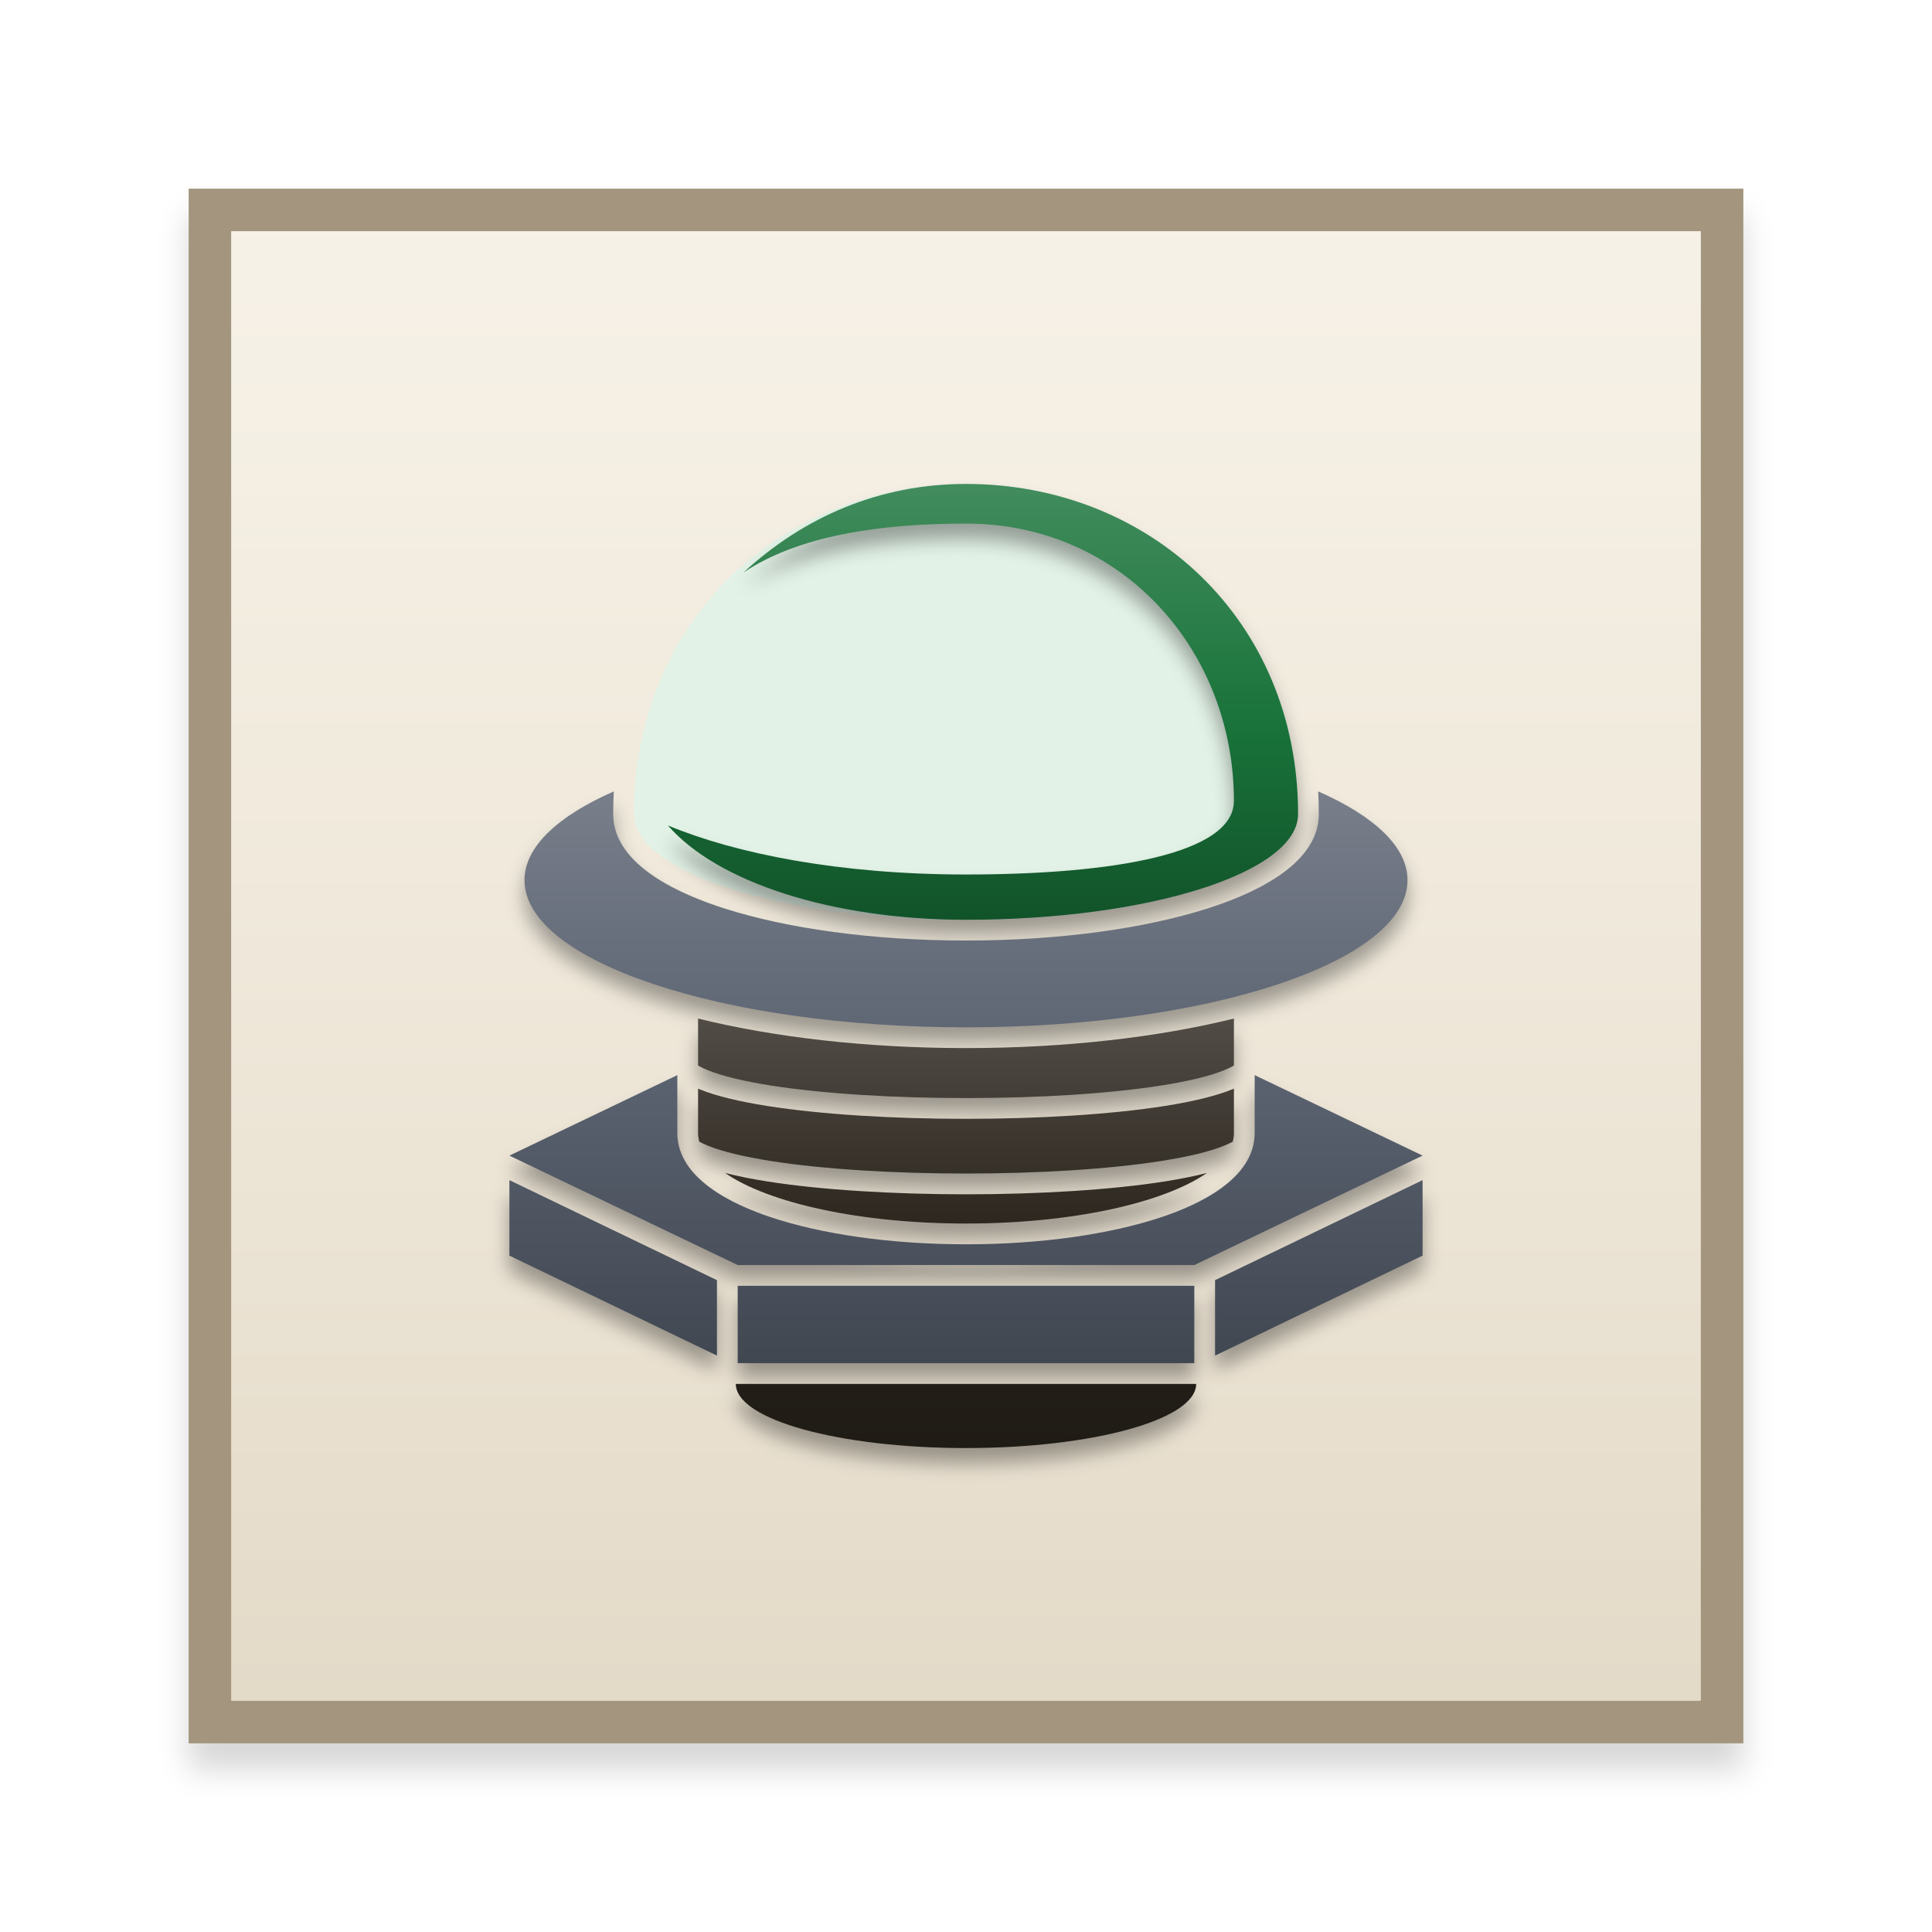
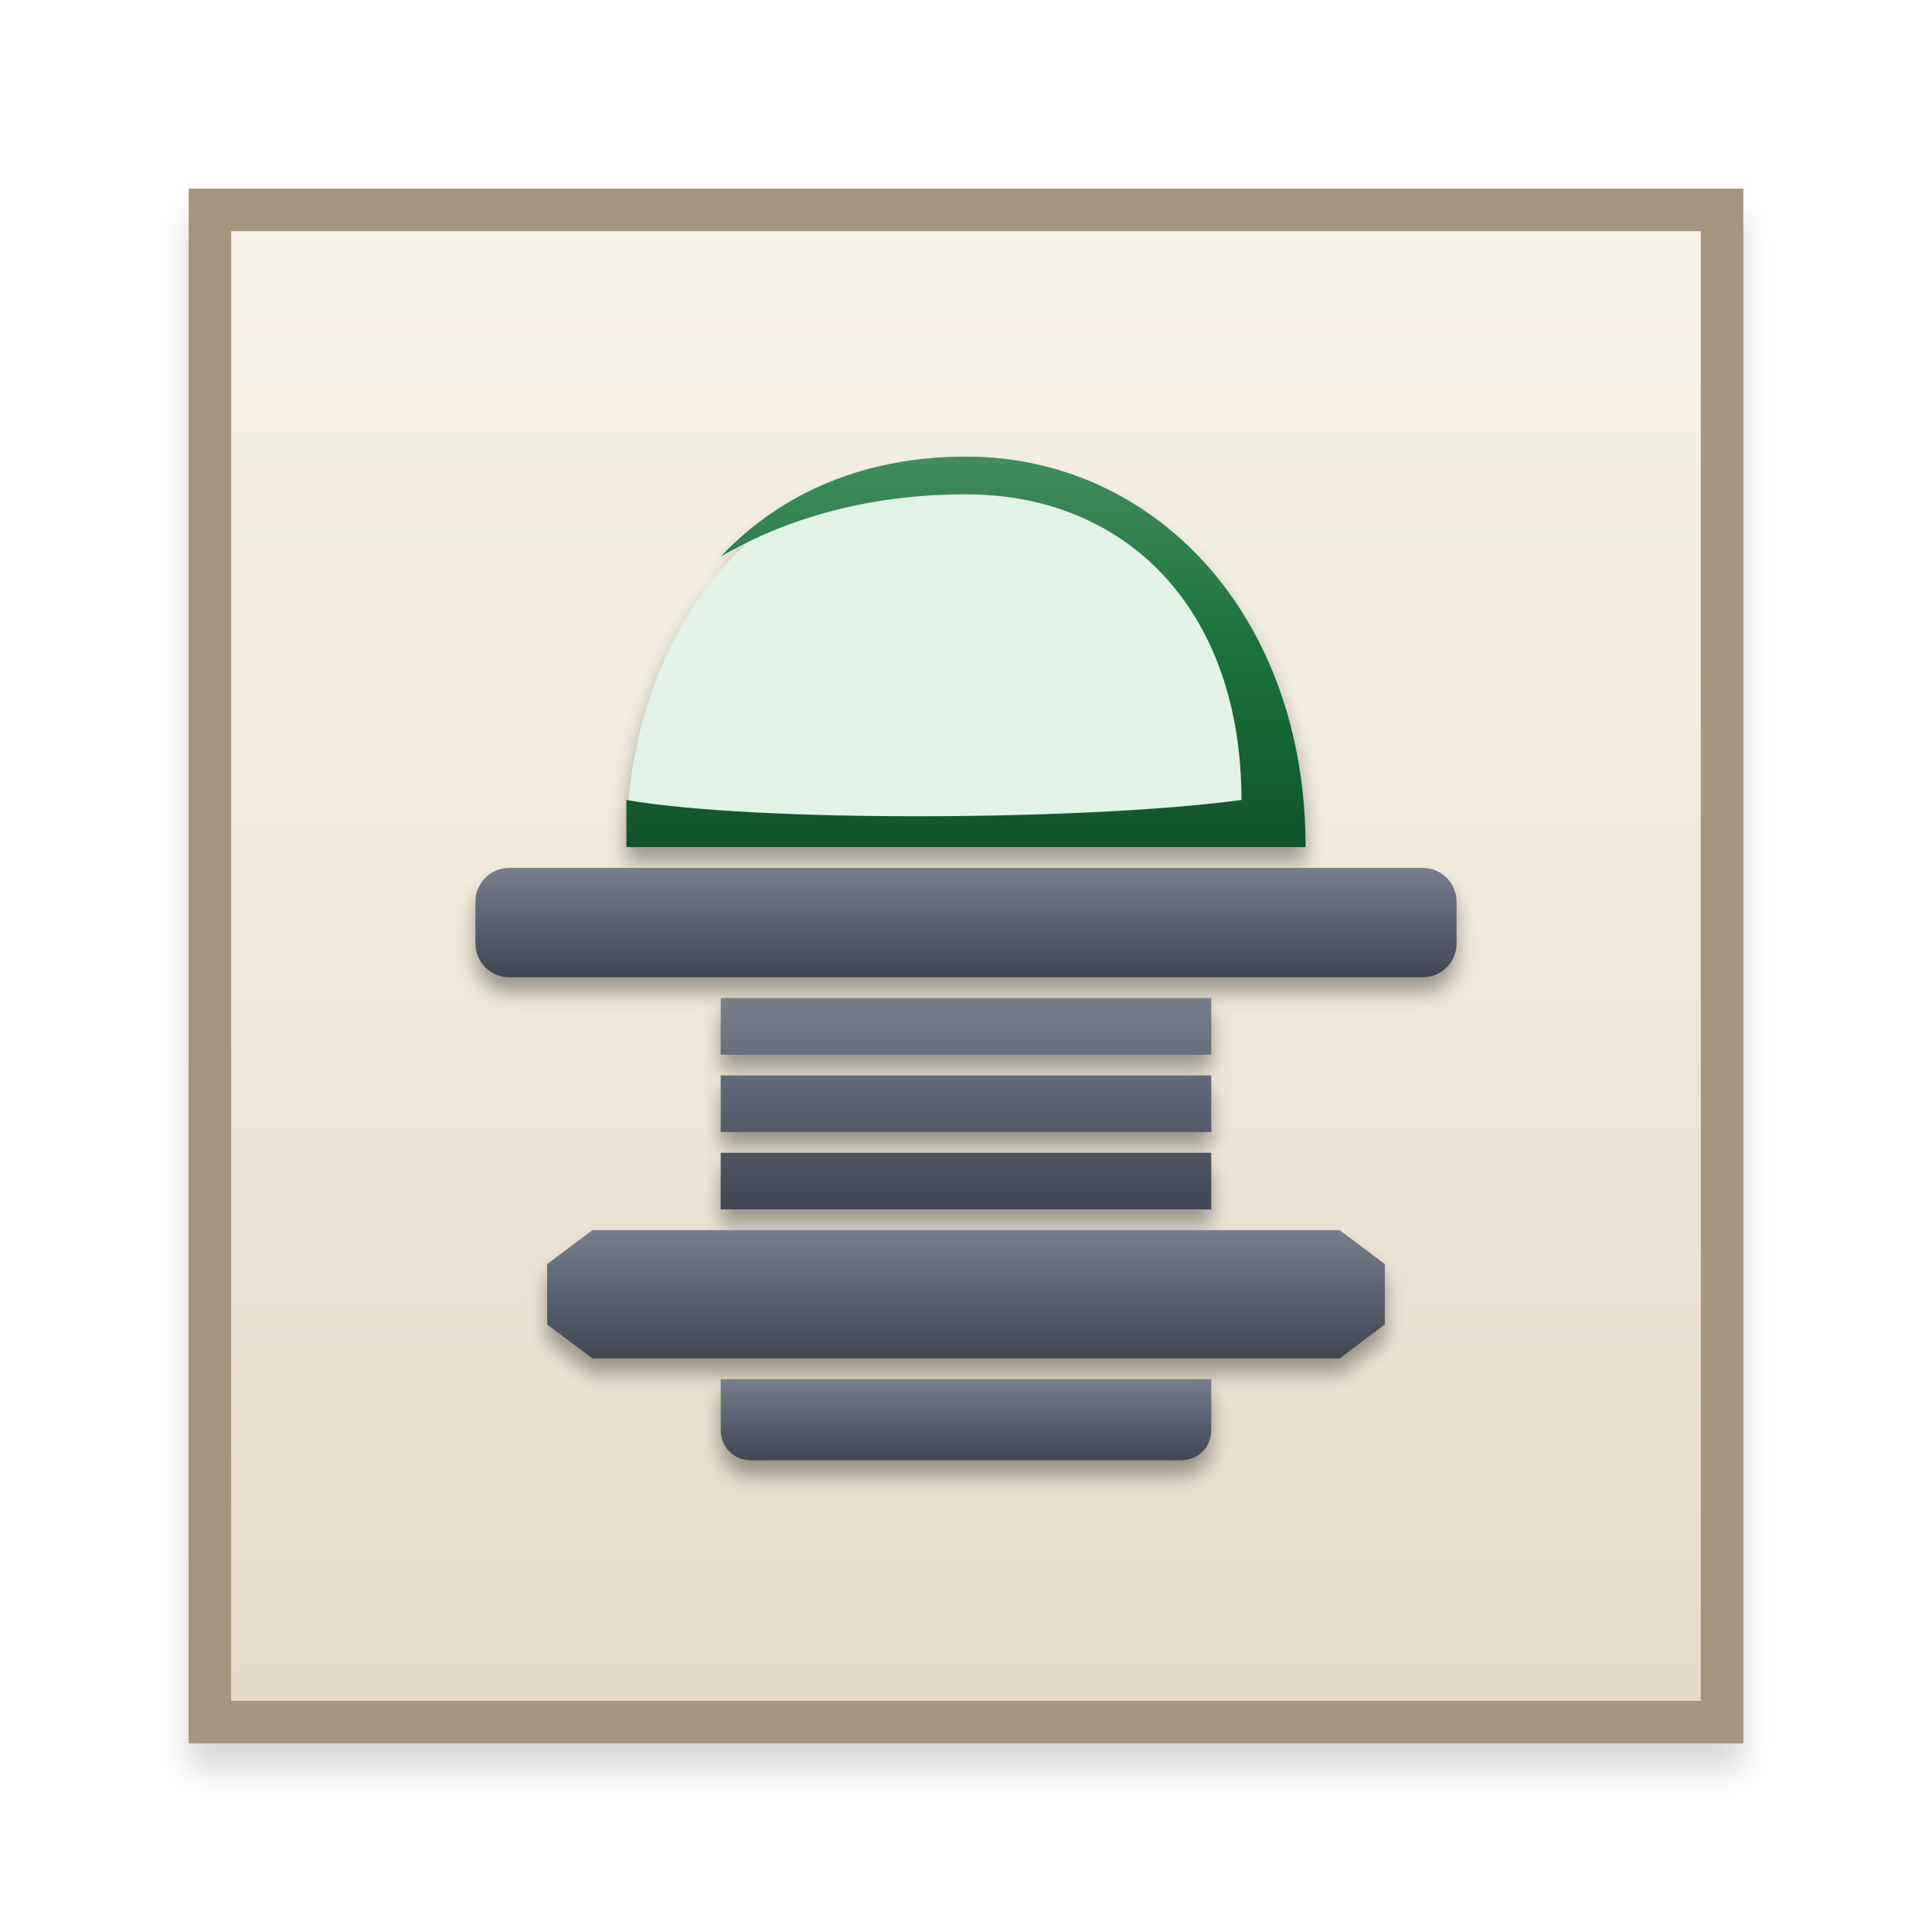
<svg xmlns="http://www.w3.org/2000/svg" width="1024" height="1024" viewBox="0 0 1024 1024">
  <defs>
    <filter id="filter-1" filterUnits="userSpaceOnUse" x="60" y="60" width="904" height="904" data-vc-blend="multiply" color-interpolation-filters="sRGB">
      <feGaussianBlur in="SourceAlpha" stdDeviation="8" />
      <feOffset dx="0" dy="14" result="shadow" />
      <feFlood flood-color="#000000" flood-opacity="0.16" />
      <feComposite in2="shadow" operator="in" result="paint" />
      <feMerge>
        <feMergeNode in="paint" />
        <feMergeNode in="SourceGraphic" />
      </feMerge>
    </filter>
    <linearGradient id="linear-gradient-1" x1="512" y1="100" x2="512" y2="924" gradientUnits="userSpaceOnUse">
      <stop offset="0" stop-color="#f7f2e8" />
      <stop offset="0.5" stop-color="#efe8da" />
      <stop offset="1" stop-color="#e3d9c7" />
    </linearGradient>
-     <filter id="filter-2" filterUnits="userSpaceOnUse" x="245" y="231.5" width="534" height="561" data-vc-blend="multiply" color-interpolation-filters="sRGB">
+     <filter id="filter-2" filterUnits="userSpaceOnUse" x="227" y="217" width="570" height="582" data-vc-blend="multiply" color-interpolation-filters="sRGB">
      <feGaussianBlur in="SourceAlpha" stdDeviation="5" />
      <feOffset dx="0" dy="8" result="shadow" />
      <feFlood flood-color="#050403" flood-opacity="0.35" />
      <feComposite in2="shadow" operator="in" result="paint" />
      <feMerge>
        <feMergeNode in="paint" />
        <feMergeNode in="SourceGraphic" />
      </feMerge>
    </filter>
-     <linearGradient id="linear-gradient-2" x1="512" y1="419.451" x2="512" y2="722.5" gradientUnits="userSpaceOnUse">
+     <linearGradient id="linear-gradient-2" x1="512" y1="242" x2="512" y2="449" gradientUnits="userSpaceOnUse">
+       <stop offset="0" stop-color="#428c5d" />
+       <stop offset="0.5" stop-color="#19733a" />
+       <stop offset="1" stop-color="#12532a" />
+     </linearGradient>
+     <linearGradient id="linear-gradient-3" x1="512" y1="460" x2="512" y2="518" gradientUnits="userSpaceOnUse">
      <stop offset="0" stop-color="#787e8a" />
      <stop offset="0.5" stop-color="#5a6270" />
      <stop offset="1" stop-color="#414751" />
    </linearGradient>
-     <linearGradient id="linear-gradient-3" x1="512" y1="539.843" x2="512" y2="767.5" gradientUnits="userSpaceOnUse">
-       <stop offset="0" stop-color="#514c46" />
-       <stop offset="0.5" stop-color="#2b251d" />
-       <stop offset="1" stop-color="#1f1b15" />
+     <linearGradient id="linear-gradient-4" x1="512" y1="529" x2="512" y2="641" gradientUnits="userSpaceOnUse">
+       <stop offset="0" stop-color="#787e8a" />
+       <stop offset="0.5" stop-color="#5a6270" />
+       <stop offset="1" stop-color="#414751" />
    </linearGradient>
-     <linearGradient id="linear-gradient-4" x1="512" y1="256.5" x2="512" y2="487.5" gradientUnits="userSpaceOnUse">
-       <stop offset="0" stop-color="#428c5d" />
-       <stop offset="0.55" stop-color="#19733a" />
-       <stop offset="1" stop-color="#12532a" />
+     <linearGradient id="linear-gradient-5" x1="512" y1="652" x2="512" y2="720" gradientUnits="userSpaceOnUse">
+       <stop offset="0" stop-color="#787e8a" />
+       <stop offset="0.5" stop-color="#5a6270" />
+       <stop offset="1" stop-color="#414751" />
+     </linearGradient>
+     <linearGradient id="linear-gradient-6" x1="512" y1="731" x2="512" y2="774" gradientUnits="userSpaceOnUse">
+       <stop offset="0" stop-color="#787e8a" />
+       <stop offset="0.5" stop-color="#5a6270" />
+       <stop offset="1" stop-color="#414751" />
    </linearGradient>
  </defs>
  <g id="Layer_1" data-name="Layer 1">
    <g filter="url(#filter-1)">
-       <polygon id="Tile" points="100,100 924,100 924,924 100,924" fill="url(#linear-gradient-1)" />
+       <rect id="Tile" x="100" y="100" width="824" height="824" fill="url(#linear-gradient-1)" />
    </g>
-     <path id="Border" d="M100 100 L924 100 L924 924 L100 924 Z M122.523 122.523 L122.523 901.478 L901.478 901.478 L901.478 122.523 Z" fill="#a3957e" />
-     <g id="Panel_pilot_lamp" data-name="Panel pilot lamp">
-       <path id="Domed_lens" data-name="Domed lens" d="M336 431.5 C336 328.5 414.795 256.5 512 256.5 C609.205 256.5 688 328.5 688 431.5 C688 462.428 609.205 487.5 512 487.5 C414.795 487.5 336 462.428 336 431.5 Z" fill="#e2f2e6" />
-       <g filter="url(#filter-2)">
-         <g id="Lens_edge_and_mounting_hardware" data-name="Lens edge and mounting hardware">
-           <rect id="Panel_nut_front_face" data-name="Panel nut front face" x="391" y="681.5" width="242" height="41" fill="url(#linear-gradient-2)" />
-           <polygon id="Panel_nut_left_face" data-name="Panel nut left face" points="270,625.5 380,678.5 380,718.5 270,665.5" fill="url(#linear-gradient-2)" />
-           <polygon id="Panel_nut_right_face" data-name="Panel nut right face" points="644,678.5 754,625.5 754,665.5 644,718.5" fill="url(#linear-gradient-2)" />
-           <path id="Lower_barrel_end" data-name="Lower barrel end" d="M390 733.5 C390 752.5 445 767.5 512 767.5 C579 767.5 634 752.5 634 733.5 Z" fill="url(#linear-gradient-3)" />
-           <path id="Panel_nut_upper_face" data-name="Panel nut upper face" d="M270 612.5 L359 569.839 L359 600.5 C359 624.876 388.781 638.532 408.256 645.055 C435.155 654.065 471.793 659.5 512 659.5 C552.207 659.5 588.845 654.065 615.744 645.055 C635.219 638.532 665 624.876 665 600.5 L665 569.839 L754 612.5 L633 670.5 L391 670.5 Z" fill="url(#linear-gradient-2)" />
-           <path id="Retaining_bezel" data-name="Retaining bezel" d="M278 466.5 C278 448.828 295.629 432.529 325.345 419.451 C325.116 423.422 325 427.439 325 431.5 C325 459.268 362.372 474.631 384.213 481.58 C417.161 492.064 462.248 498.5 512 498.5 C561.752 498.5 606.839 492.064 639.787 481.58 C661.628 474.631 699 459.268 699 431.5 C699 427.439 698.884 423.422 698.655 419.451 C728.371 432.529 746 448.828 746 466.5 C746 509.58 641.235 544.5 512 544.5 C382.765 544.5 278 509.58 278 466.5 Z" fill="url(#linear-gradient-2)" />
-           <path id="Threaded_mounting_barrel" data-name="Threaded mounting barrel" d="M370 564.767 L370 539.843 C409.82 549.698 458.898 555.5 512 555.5 C565.102 555.5 614.18 549.698 654 539.843 L654 564.767 C652.561 565.599 650.844 566.414 648.868 567.217 C640.946 570.433 629.477 573.133 615.642 575.317 C587.426 579.773 549.713 582 512 582 C474.287 582 436.574 579.773 408.358 575.317 C394.523 573.133 383.054 570.433 375.132 567.217 C373.156 566.414 371.439 565.599 370 564.767 Z M370 600.5 L370 576.996 C370.326 577.135 370.658 577.272 370.993 577.408 C379.696 580.942 391.977 583.867 406.642 586.183 C435.426 590.727 473.713 593 512 593 C550.287 593 588.574 590.727 617.358 586.183 C632.023 583.867 644.304 580.942 653.007 577.408 C653.342 577.272 653.674 577.135 654 576.996 L654 600.5 C654 602.062 653.786 603.604 653.367 605.122 C652.066 605.831 650.562 606.529 648.868 607.217 C640.946 610.433 629.477 613.133 615.642 615.317 C587.426 619.773 549.713 622 512 622 C474.287 622 436.574 619.773 408.358 615.317 C394.523 613.133 383.054 610.433 375.132 607.217 C373.438 606.529 371.934 605.831 370.633 605.122 C370.214 603.604 370 602.062 370 600.5 Z M512 648.5 C456.116 648.5 407.418 637.72 384.296 621.677 C390.841 623.373 398.362 624.875 406.642 626.183 C435.426 630.727 473.713 633 512 633 C550.287 633 588.574 630.727 617.358 626.183 C625.638 624.875 633.159 623.373 639.704 621.677 C616.582 637.72 567.884 648.5 512 648.5 Z" fill="url(#linear-gradient-3)" />
-           <path id="Tapered_lens_edge" data-name="Tapered lens edge" d="M394 303.5 C426 274 466 256.5 512 256.5 C609.205 256.5 688 328.5 688 431.5 C688 462.428 609.205 487.5 512 487.5 C441 487.5 380 467.5 354 437.5 C390 452.5 445 463.5 512 463.5 C590 463.5 654 452.5 654 424.5 C654 345 595 277.5 512 277.5 C466 277.5 423 284 394 303.5 Z" fill="url(#linear-gradient-4)" />
-         </g>
+     <path id="Border" d="M100 100 L924 100 L924 924 L100 924 Z M122.523 901.478 L901.478 901.478 L901.478 122.523 L122.523 122.523 Z" fill="#a3957e" />
+     <g filter="url(#filter-2)">
+       <g id="Panel_pilot_lamp___side_elevation" data-name="Panel pilot lamp — side elevation">
+         <path id="Domed_indicator_glass" data-name="Domed indicator glass" d="M332 449 C332 326 412 242 512 242 C612 242 692 326 692 449 Z" fill="#e2f2e6" />
+         <path id="Tapered_green_lens_edge" data-name="Tapered green lens edge" d="M382 295 C415 260 460 242 512 242 C612 242 692 326 692 449 L332 449 L332 424 C401 436 577 435 658 424 C658 323 597 262 512 262 C462 262 418 274 382 295 Z" fill="url(#linear-gradient-2)" />
+         <path id="Retaining_bezel___side_elevation" data-name="Retaining bezel — side elevation" d="M270 460 L754 460 C764 460 772 468 772 478 L772 500 C772 510 764 518 754 518 L270 518 C260 518 252 510 252 500 L252 478 C252 468 260 460 270 460 Z" fill="url(#linear-gradient-3)" />
+         <path id="Threaded_bushing___two_broad_grooves" data-name="Threaded bushing — two broad grooves" d="M382 529 L642 529 L642 559 L382 559 Z M382 570 L642 570 L642 600 L382 600 Z M382 611 L642 611 L642 641 L382 641 Z" fill="url(#linear-gradient-4)" />
+         <polygon id="Panel_nut___flat_side_elevation" data-name="Panel nut — flat side elevation" points="314,652 710,652 734,670 734,702 710,720 314,720 290,702 290,670" fill="url(#linear-gradient-5)" />
+         <path id="Lower_mounting_barrel" data-name="Lower mounting barrel" d="M382 731 L642 731 L642 758 C642 767 635 774 626 774 L398 774 C389 774 382 767 382 758 Z" fill="url(#linear-gradient-6)" />
      </g>
    </g>
  </g>
</svg>
